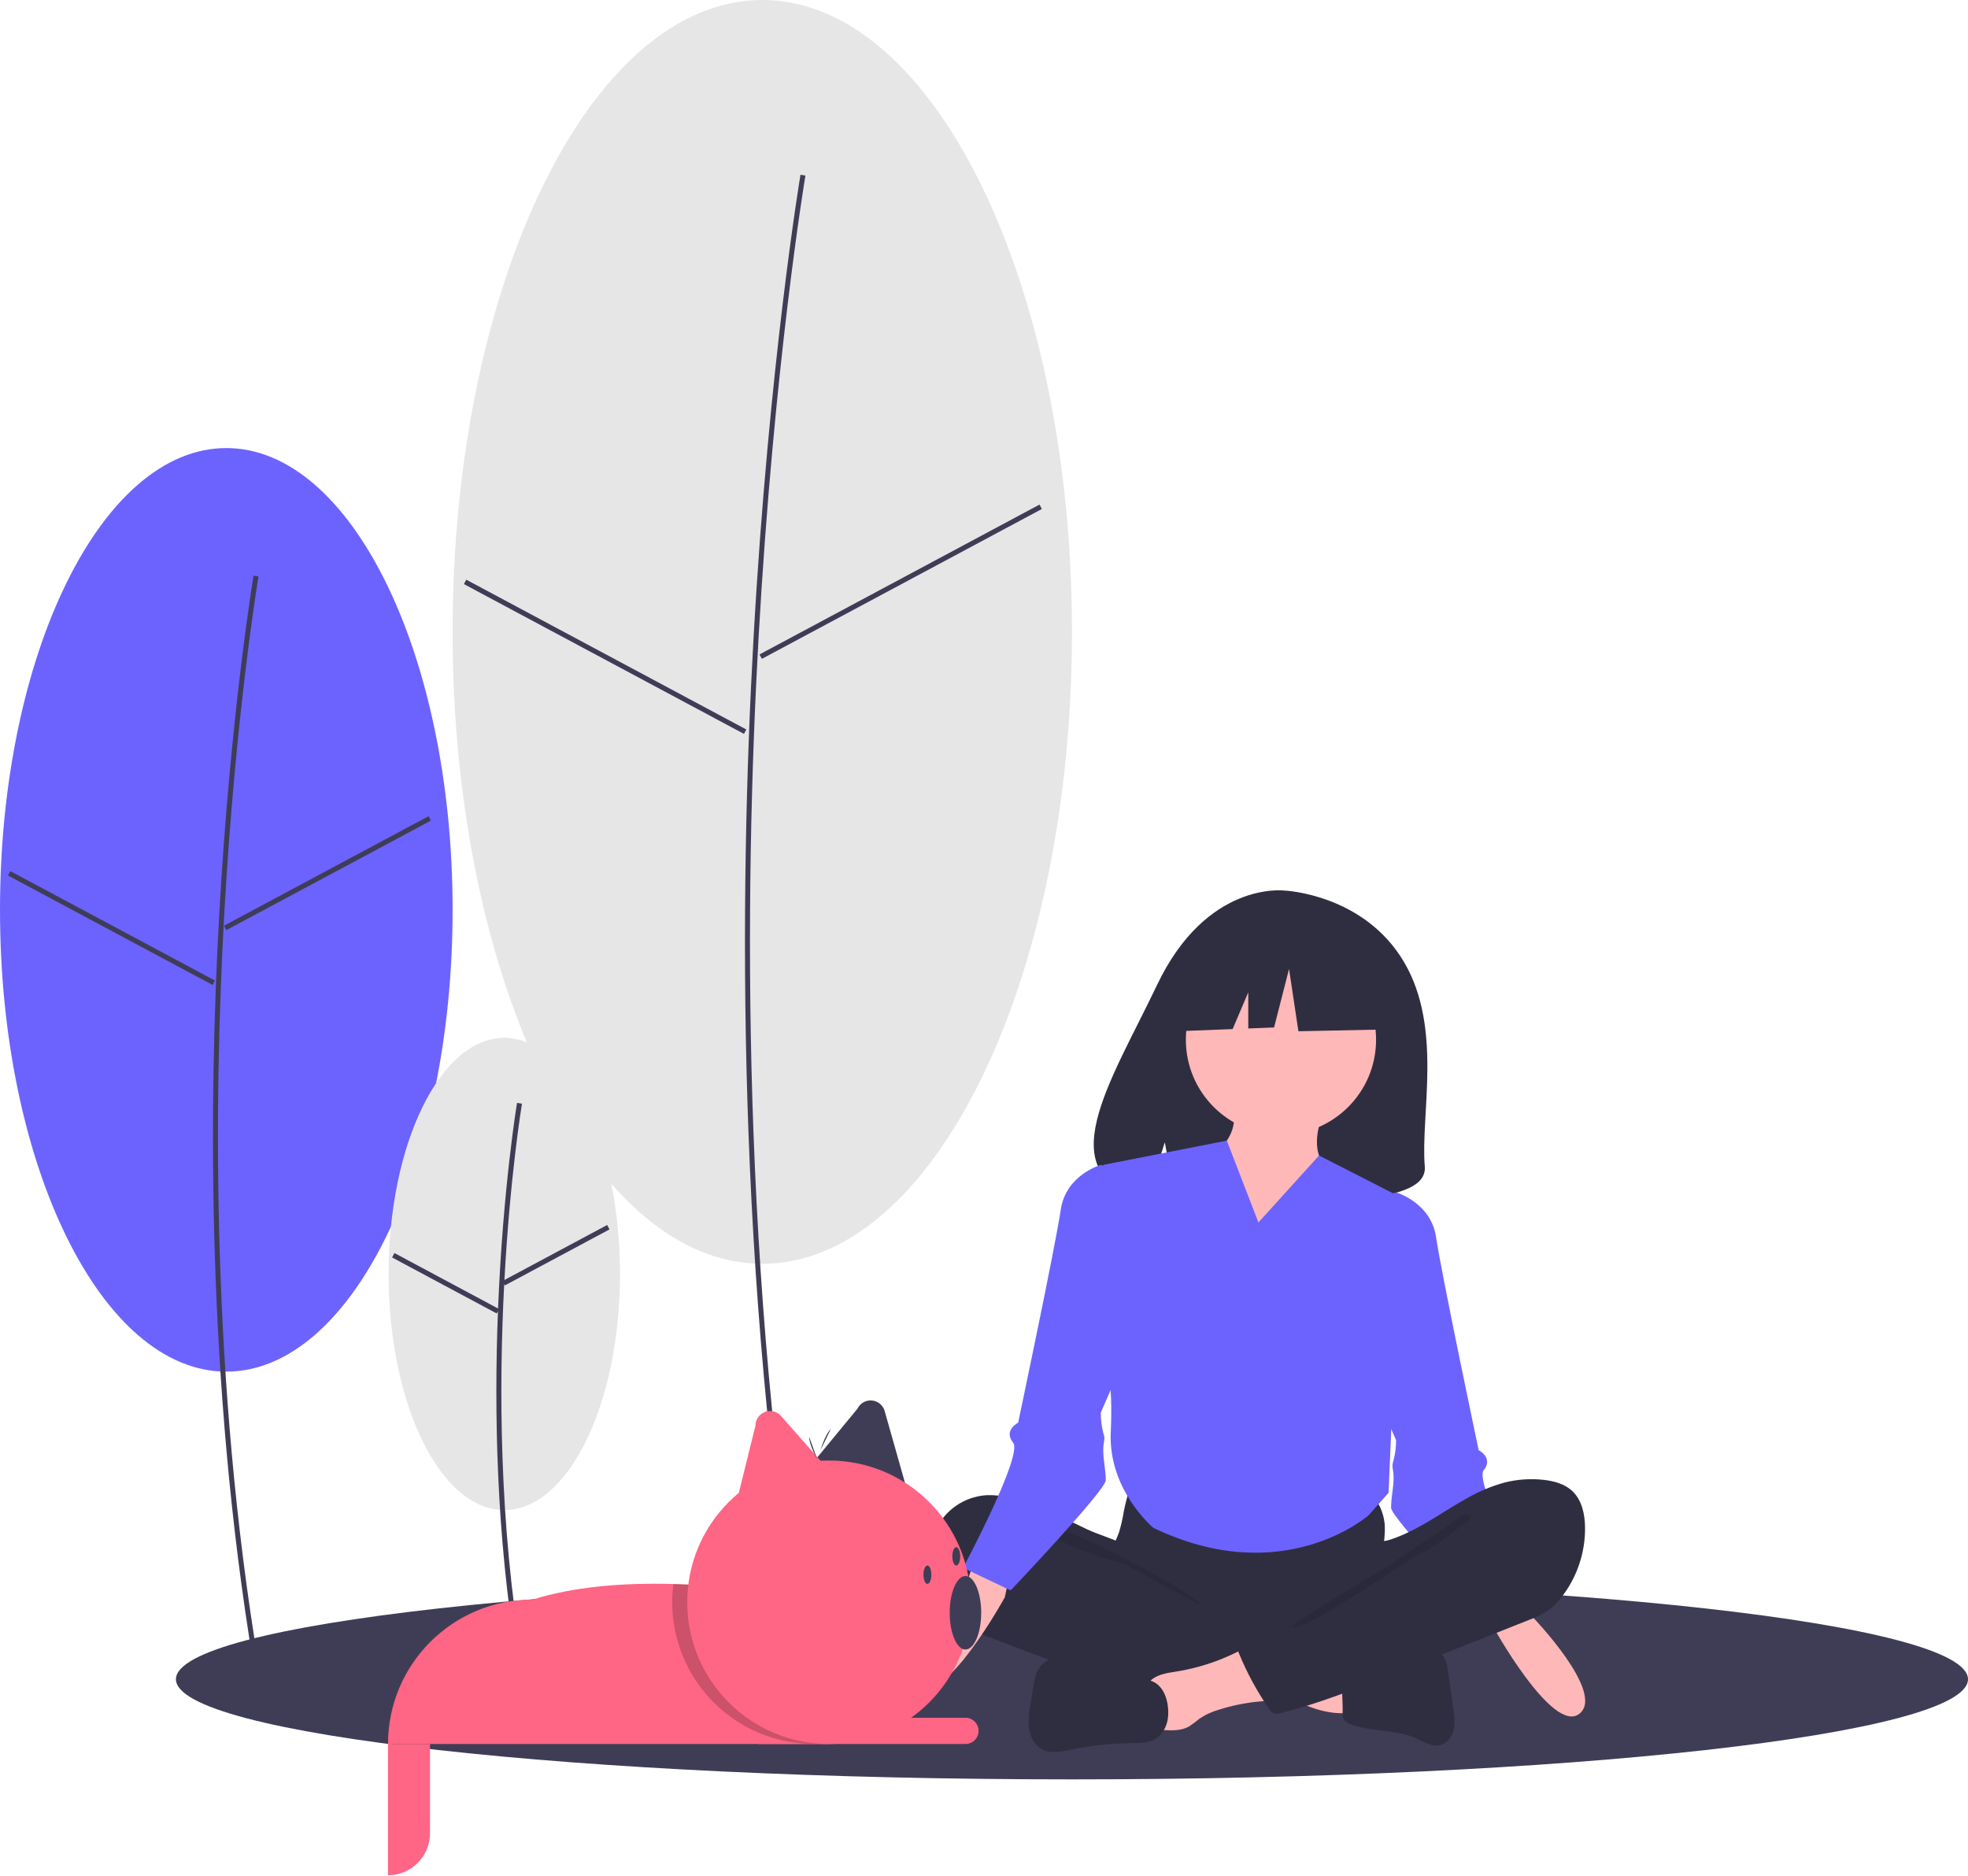
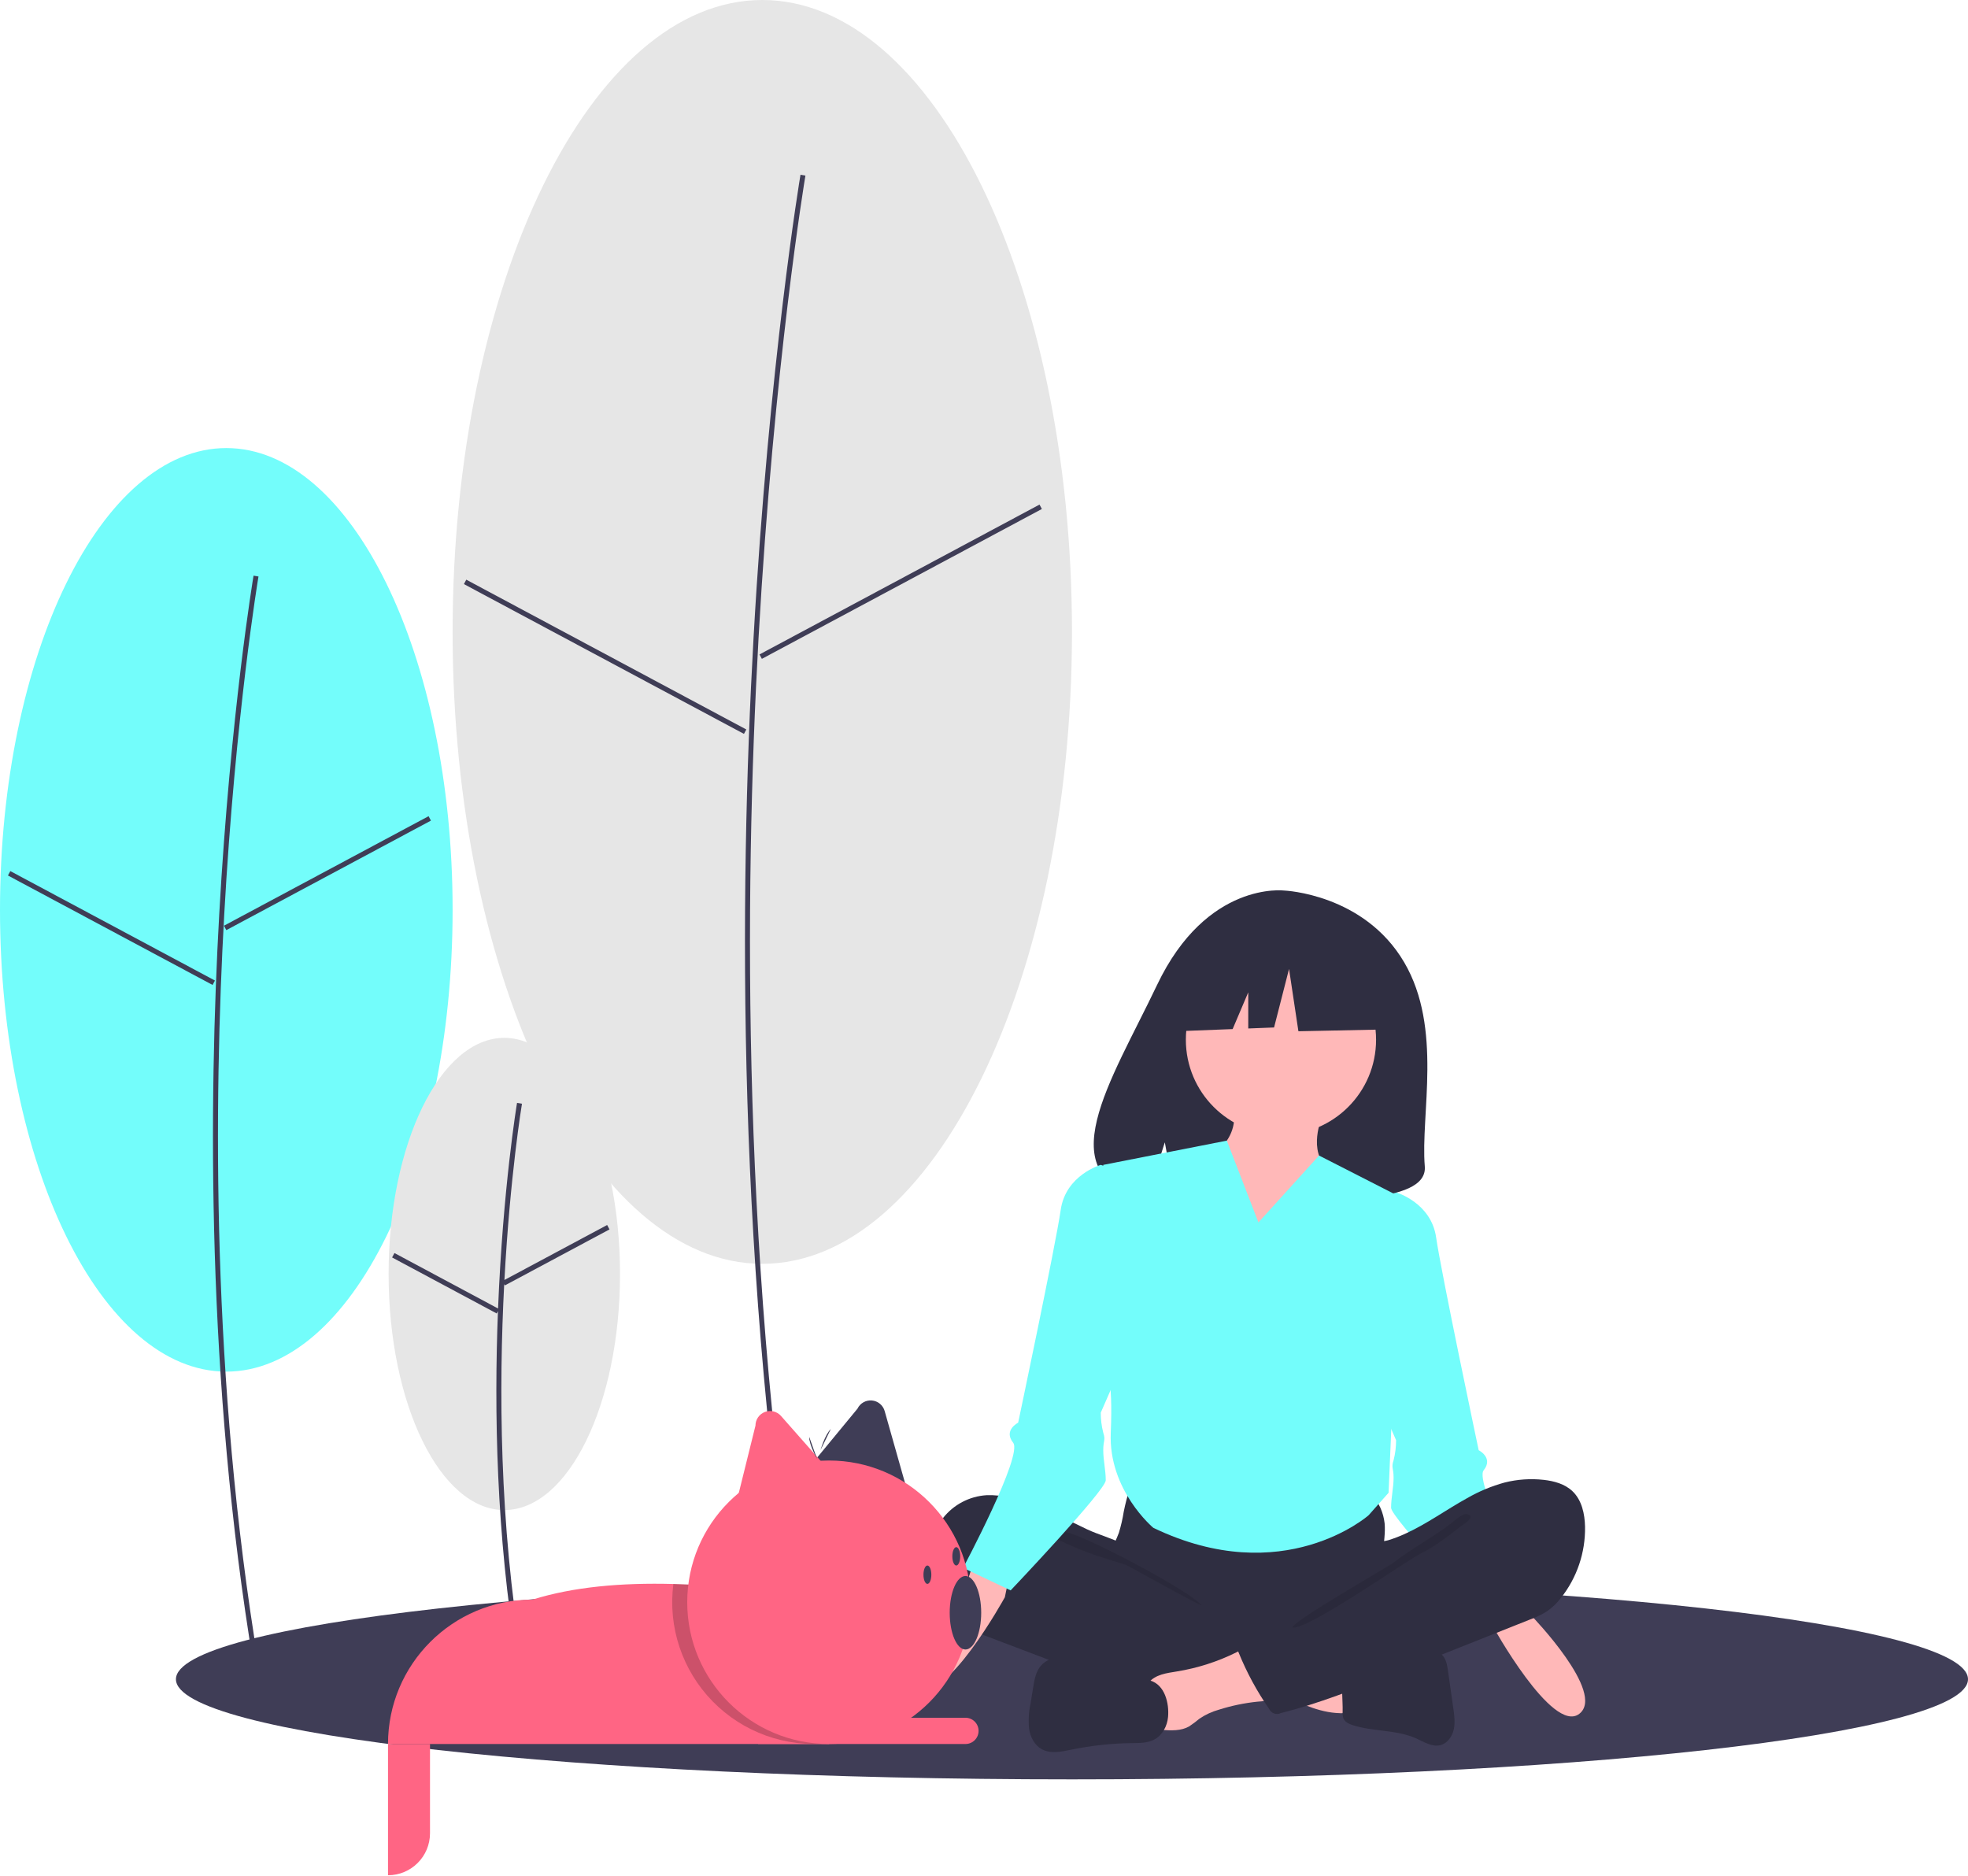
<svg xmlns="http://www.w3.org/2000/svg" data-name="Layer 1" width="786.295" height="749.197" viewBox="0 0 786.295 749.197">
  <ellipse cx="428.295" cy="670.89" rx="358" ry="40" fill="#3f3d56" />
  <path d="M812.694,702.031l6.174,19.023s29.736,30.721,18.981,39.048-34.884-35.568-34.884-35.568l-4.447-21.476Z" transform="translate(-206.8527 -75.40145)" fill="#ffb8b8" />
-   <path d="M755.647,554.792l9-3s14,4,16,18,17,85,17,85,6,3,2,8,20,50,20,50l-19,9s-38-40-38-44,1-8,1-12-1-4,0-7a32.167,32.167,0,0,0,1-8l-7-16Z" transform="translate(-206.8527 -75.40145)" fill="#6c63ff" />
-   <ellipse cx="90.418" cy="363.498" rx="90.418" ry="184.489" fill="#6c63ff" />
+   <path d="M755.647,554.792l9-3s14,4,16,18,17,85,17,85,6,3,2,8,20,50,20,50l-19,9s-38-40-38-44,1-8,1-12-1-4,0-7a32.167,32.167,0,0,0,1-8l-7-16Z" transform="translate(-206.8527 -75.40145)" fill="#73fdfb" />
+   <ellipse cx="90.418" cy="363.498" rx="90.418" ry="184.489" fill="#73fdfb" />
  <path d="M296.44,440.813c4.51-80.307,13.598-134.551,13.689-135.09l-1.972-.334c-.091.539-9.195,54.871-13.712,135.281-4.169,74.214-5.175,186.467,13.712,299.786l1.973-.328C291.275,627.001,292.279,514.918,296.44,440.813Z" transform="translate(-206.8527 -75.40145)" fill="#3f3d56" />
  <rect x="291.316" y="423.245" width="92.725" height="2" transform="translate(-367.0872 134.1508) rotate(-28.1569)" fill="#3f3d56" />
  <rect x="250.382" y="399.802" width="2" height="92.725" transform="translate(-467.4565 381.993) rotate(-61.8584)" fill="#3f3d56" />
  <ellipse cx="304.565" cy="252.458" rx="123.73" ry="252.458" fill="#e6e6e6" />
  <path d="M509.915,330.446c6.173-109.911,18.611-184.152,18.736-184.889l-1.972-.334c-.125.738-12.579,75.065-18.759,185.08-5.705,101.538-7.081,255.118,18.759,410.153l1.973-.328C502.844,585.284,504.218,431.875,509.915,330.446Z" transform="translate(-206.8527 -75.40145)" fill="#3f3d56" />
  <rect x="503.27" y="306.806" width="126.887" height="2" transform="translate(-285.037 228.4522) rotate(-28.1571)" fill="#3f3d56" />
  <rect x="447.623" y="274.358" width="2" height="126.887" transform="translate(-267.6919 498.664) rotate(-61.8584)" fill="#3f3d56" />
  <ellipse cx="201.491" cy="508.968" rx="46.229" ry="94.325" fill="#e6e6e6" />
  <path d="M408.303,588.433l.274.512,41.798-22.372-.943-1.764-41.041,21.967c2.271-41.801,6.916-69.863,7.01-70.415l-1.972-.334c-.102.603-5.621,33.927-7.58,82.145L364.455,576.016,363.512,577.78,405.309,600.152l.499-.933c-1.567,39.797-.689,89.56,7.62,139.41l1.973-.328C406.342,683.949,406.143,629.699,408.303,588.433Z" transform="translate(-206.8527 -75.40145)" fill="#3f3d56" />
  <path d="M767.884,459.866c-16.074-27.395-47.876-28.672-47.876-28.672s-30.989-3.997-50.868,37.726c-18.529,38.89-44.101,76.439-4.117,85.543l7.222-22.674,4.473,24.362a155.111,155.111,0,0,0,17.108.295c42.82-1.394,83.599.408,82.286-15.091C774.367,520.752,783.35,486.226,767.884,459.866Z" transform="translate(-206.8527 -75.40145)" fill="#2f2e41" />
  <path d="M655.842,679.301a61.24,61.24,0,0,1-1.949,8.463c-.956,2.712-2.432,5.22-3.307,7.96-2.787,8.734,1.077,18.472,7.247,25.213a40.722,40.722,0,0,0,19.887,11.911c5.566,1.412,11.354,1.615,17.091,1.812,15.885.543,32.178,1.029,47.229-4.12a81.72,81.72,0,0,0,13.722-6.288,10.287,10.287,0,0,0,3.56-2.828c1.148-1.649,1.295-3.786,1.285-5.801-.034-6.792-1.399-13.55-1.075-20.334.18-3.758.877-7.513.534-11.259a20.71,20.71,0,0,0-15.738-17.892c-4.27-.925-8.698-.421-13.046.001a329.789,329.789,0,0,1-33.951,1.531c-11.582-.075-23.093-1.858-34.617-2.044-3.408-.055-3.339,1.005-4.424,4.332A81.605,81.605,0,0,0,655.842,679.301Z" transform="translate(-206.8527 -75.40145)" fill="#2f2e41" />
  <path d="M610.552,673.78a33.989,33.989,0,0,0-9.533-1.022,24.06,24.06,0,0,0-17.379,9.114,24.491,24.491,0,0,0-4.711,19.177,40.533,40.533,0,0,0,3.777,10.412c2.528,5.175,5.56,10.338,10.241,13.655a39.737,39.737,0,0,0,9.038,4.339l24.65,9.367c3.626,1.378,7.253,2.756,10.915,4.034a211.899,211.899,0,0,0,57.013,11.432c5.919.356,11.928.454,17.702-.905a5.749,5.749,0,0,0,3.625-1.976,6.302,6.302,0,0,0,.81-2.699l1.517-10.711a9.047,9.047,0,0,0-.129-4.515c-.695-1.8-2.437-2.932-4.097-3.895-16.206-9.388-35.128-14.568-48.769-27.453-3.211-3.033-5.899-7.842-9.8-9.902-4.424-2.337-9.635-3.67-14.208-5.823C631.217,681.702,621.387,676.293,610.552,673.78Z" transform="translate(-206.8527 -75.40145)" fill="#2f2e41" />
  <path d="M635.162,688.22c8.713,2.754,45.498,21.832,51.804,28.493-.845.307-29.52-15.902-30.381-16.162-7.821-2.368-15.686-4.751-23.114-8.216-1.494-.697-9.707-3.973-9.335-5.875C624.555,684.314,633.615,687.731,635.162,688.22Z" transform="translate(-206.8527 -75.40145)" opacity="0.1" />
  <path d="M743.86,759.842a2.034,2.034,0,0,0,1.381-.41,2.165,2.165,0,0,0,.432-1.603l-.041-14.592c-4.16-1.999-8.813-2.64-13.381-3.256L710.94,737.108c.49.066-3.332,9.258-2.746,10.486,1.033,2.163,8.926,4.08,11.153,5.101C727.091,756.245,735.138,760.148,743.86,759.842Z" transform="translate(-206.8527 -75.40145)" fill="#ffb8b8" />
  <path d="M676.996,743.187c-4.024.646-8.515,1.218-11.121,4.377-3.305,4.006-1.898,9.979-.321,14.942a6.454,6.454,0,0,0,1.371,2.719c1.076,1.071,2.724,1.227,4.233,1.324,3.67.234,7.575.418,10.781-1.398a47.284,47.284,0,0,0,4.188-3.14,26.743,26.743,0,0,1,7.7-3.551,77.279,77.279,0,0,1,15.456-3.213,23.853,23.853,0,0,0,6.089-1.083,6.774,6.774,0,0,0,4.288-4.199c.743-2.652-.785-5.355-2.251-7.681-1.825-2.897-3.759-5.947-6.481-8.08-3.971-3.111-5.935-.723-9.935,1.268A83.779,83.779,0,0,1,676.996,743.187Z" transform="translate(-206.8527 -75.40145)" fill="#ffb8b8" />
  <path d="M666.481,746.842l-25.549-7.617a33.562,33.562,0,0,0-9.508-1.858c-3.24.002-6.63,1.074-8.732,3.562-1.981,2.345-2.548,5.551-3.042,8.591l-1.057,6.504a32.945,32.945,0,0,0-.592,9.988c.483,3.314,2.16,6.625,5.076,8.229,3.536,1.946,7.869.995,11.815.182a127.567,127.567,0,0,1,24.212-2.619c3.058-.037,6.266.002,8.968-1.443,3.212-1.717,5.134-5.348,5.464-9C674.039,755.806,672.203,748.548,666.481,746.842Z" transform="translate(-206.8527 -75.40145)" fill="#2f2e41" />
  <path d="M753.903,740.205c3.312-.586,6.235-2.484,9.409-3.605,4.467-1.577,9.308-1.577,14.041-1.56,1.737.006,3.588.046,5.034,1.017,2.085,1.4,2.619,4.202,2.974,6.702l2.139,15.088c.402,2.838.802,5.752.175,8.548s-2.517,5.492-5.268,6.213c-3.341.876-6.616-1.277-9.771-2.691-7.884-3.534-17.049-2.631-25.27-5.273-1.526-.49-3.16-1.24-3.782-2.728a6.257,6.257,0,0,1-.294-2.607c.141-4.85-.873-11.472.574-16.107C745.165,739.034,750.206,740.205,753.903,740.205Z" transform="translate(-206.8527 -75.40145)" fill="#2f2e41" />
  <path d="M807.971,667.707A43.998,43.998,0,0,1,823.6,666.63c4.178.464,8.483,1.637,11.534,4.554,3.713,3.55,4.906,9.041,5.006,14.201a44.614,44.614,0,0,1-9.56,28.335,25.588,25.588,0,0,1-5.466,5.307,35.846,35.846,0,0,1-7.112,3.457L762.798,744.446c-14.523,5.778-29.097,11.572-44.245,15.381a3.436,3.436,0,0,1-4.64-1.697,115.669,115.669,0,0,1-12.099-22.324,2.018,2.018,0,0,1-.156-1.672,1.984,1.984,0,0,1,.815-.7l39.046-22.629a39.471,39.471,0,0,0,7.947-5.523,19.897,19.897,0,0,0,4.08-5.73c.809-1.705.885-5.729,1.919-6.989,1.012-1.234,4.475-1.332,6.074-1.818a54.821,54.821,0,0,0,6.612-2.521c8.734-3.941,16.512-9.668,24.885-14.282A63.547,63.547,0,0,1,807.971,667.707Z" transform="translate(-206.8527 -75.40145)" fill="#2f2e41" />
  <path d="M785.835,684.606c-6.708,5.082-15.394,9.753-22.043,14.969-2.269,1.78-40.095,23.23-40.63,26.079,6.203,1.054,45.715-26.827,51.368-29.609s10.664-6.705,15.63-10.6c1.265-.992,6.629-3.976,2.996-5.085C791.11,679.737,787.346,683.59,785.835,684.606Z" transform="translate(-206.8527 -75.40145)" opacity="0.1" />
  <circle cx="511.795" cy="415.39" r="38" fill="#ffb8b8" />
  <path d="M734.647,522.792s-6,15,5,21-34,54-34,54l-20-58s17-6,14-22Z" transform="translate(-206.8527 -75.40145)" fill="#ffb8b8" />
-   <path d="M709.647,563.792l24.218-26.736,32.782,16.736-5,118-8,9s-34,30-86,5c0,0-18-15-17-38s-2-26-2-26l-1-81,49.371-9.688Z" transform="translate(-206.8527 -75.40145)" fill="#6c63ff" />
+   <path d="M709.647,563.792l24.218-26.736,32.782,16.736-5,118-8,9s-34,30-86,5c0,0-18-15-17-38s-2-26-2-26l-1-81,49.371-9.688Z" transform="translate(-206.8527 -75.40145)" fill="#73fdfb" />
  <path d="M598.6,691.031l-6.174,19.023S562.69,740.775,573.445,749.102s34.884-35.568,34.884-35.568l4.447-21.476Z" transform="translate(-206.8527 -75.40145)" fill="#ffb8b8" />
-   <path d="M655.647,543.792l-9-3s-14,4-16,18-17,85-17,85-6,3-2,8-20,50-20,50l19,9s38-40,38-44-1-8-1-12,1-4,0-7a32.167,32.167,0,0,1-1-8l7-16Z" transform="translate(-206.8527 -75.40145)" fill="#6c63ff" />
+   <path d="M655.647,543.792l-9-3s-14,4-16,18-17,85-17,85-6,3-2,8-20,50-20,50l19,9s38-40,38-44-1-8-1-12,1-4,0-7a32.167,32.167,0,0,1-1-8l7-16Z" transform="translate(-206.8527 -75.40145)" fill="#73fdfb" />
  <polygon points="553.925 381.823 522.506 365.224 479.119 372.014 470.142 412.005 492.488 411.138 498.73 396.446 498.73 410.895 509.041 410.495 515.026 387.105 518.766 412.005 555.421 411.25 553.925 381.823" fill="#2f2e41" />
  <path d="M538.057,714.482v57.68h-176.18a57.683,57.683,0,0,1,57.68-57.68c16.52-5.15,35.62-6.79,56.34-6.25C495.447,708.732,516.437,711.182,538.057,714.482Z" transform="translate(-206.8527 -75.40145)" fill="#ff6584" />
  <path d="M306.037,684.178h82.847a5.244,5.244,0,0,1,5.244,5.244v0a5.244,5.244,0,0,1-5.244,5.244H306.037a0,0,0,0,1,0,0v-10.487A0,0,0,0,1,306.037,684.178Z" fill="#3f3d56" />
  <path d="M527.238,665.12l22.206-26.918a5.829,5.829,0,0,1,10.865.931l8.757,30.918Z" transform="translate(-206.8527 -75.40145)" fill="#3f3d56" />
  <path d="M500.305,678.829l8.39-33.872a5.829,5.829,0,0,1,10.2-3.857l21.261,24.096Z" transform="translate(-206.8527 -75.40145)" fill="#ff6584" />
  <path d="M155.024,696.762h16.779a0,0,0,0,1,0,0v35.656a16.779,16.779,0,0,1-16.779,16.779h0a0,0,0,0,1,0,0V696.762A0,0,0,0,1,155.024,696.762Z" fill="#ff6584" />
  <path d="M302.891,686.275h82.847a5.244,5.244,0,0,1,5.244,5.244v0a5.244,5.244,0,0,1-5.244,5.244H302.891a0,0,0,0,1,0,0V686.275A0,0,0,0,1,302.891,686.275Z" fill="#ff6584" />
  <path d="M538.057,714.482v57.36a56.645,56.645,0,0,1-62.16-63.61C495.447,708.732,516.437,711.182,538.057,714.482Z" transform="translate(-206.8527 -75.40145)" opacity="0.2" />
  <circle cx="331.206" cy="640.132" r="56.63" fill="#ff6584" />
  <ellipse cx="385.738" cy="644.327" rx="6.292" ry="14.682" fill="#3f3d56" />
  <ellipse cx="370.532" cy="629.121" rx="1.573" ry="3.67" fill="#3f3d56" />
  <ellipse cx="382.068" cy="621.78" rx="1.573" ry="3.67" fill="#3f3d56" />
  <path d="M533.307,658.273s-3.147-5.475-3.147-8.815" transform="translate(-206.8527 -75.40145)" fill="#3f3d56" />
  <path d="M534.692,654.732s1.715-6.078,4.103-8.413" transform="translate(-206.8527 -75.40145)" fill="#3f3d56" />
</svg>
